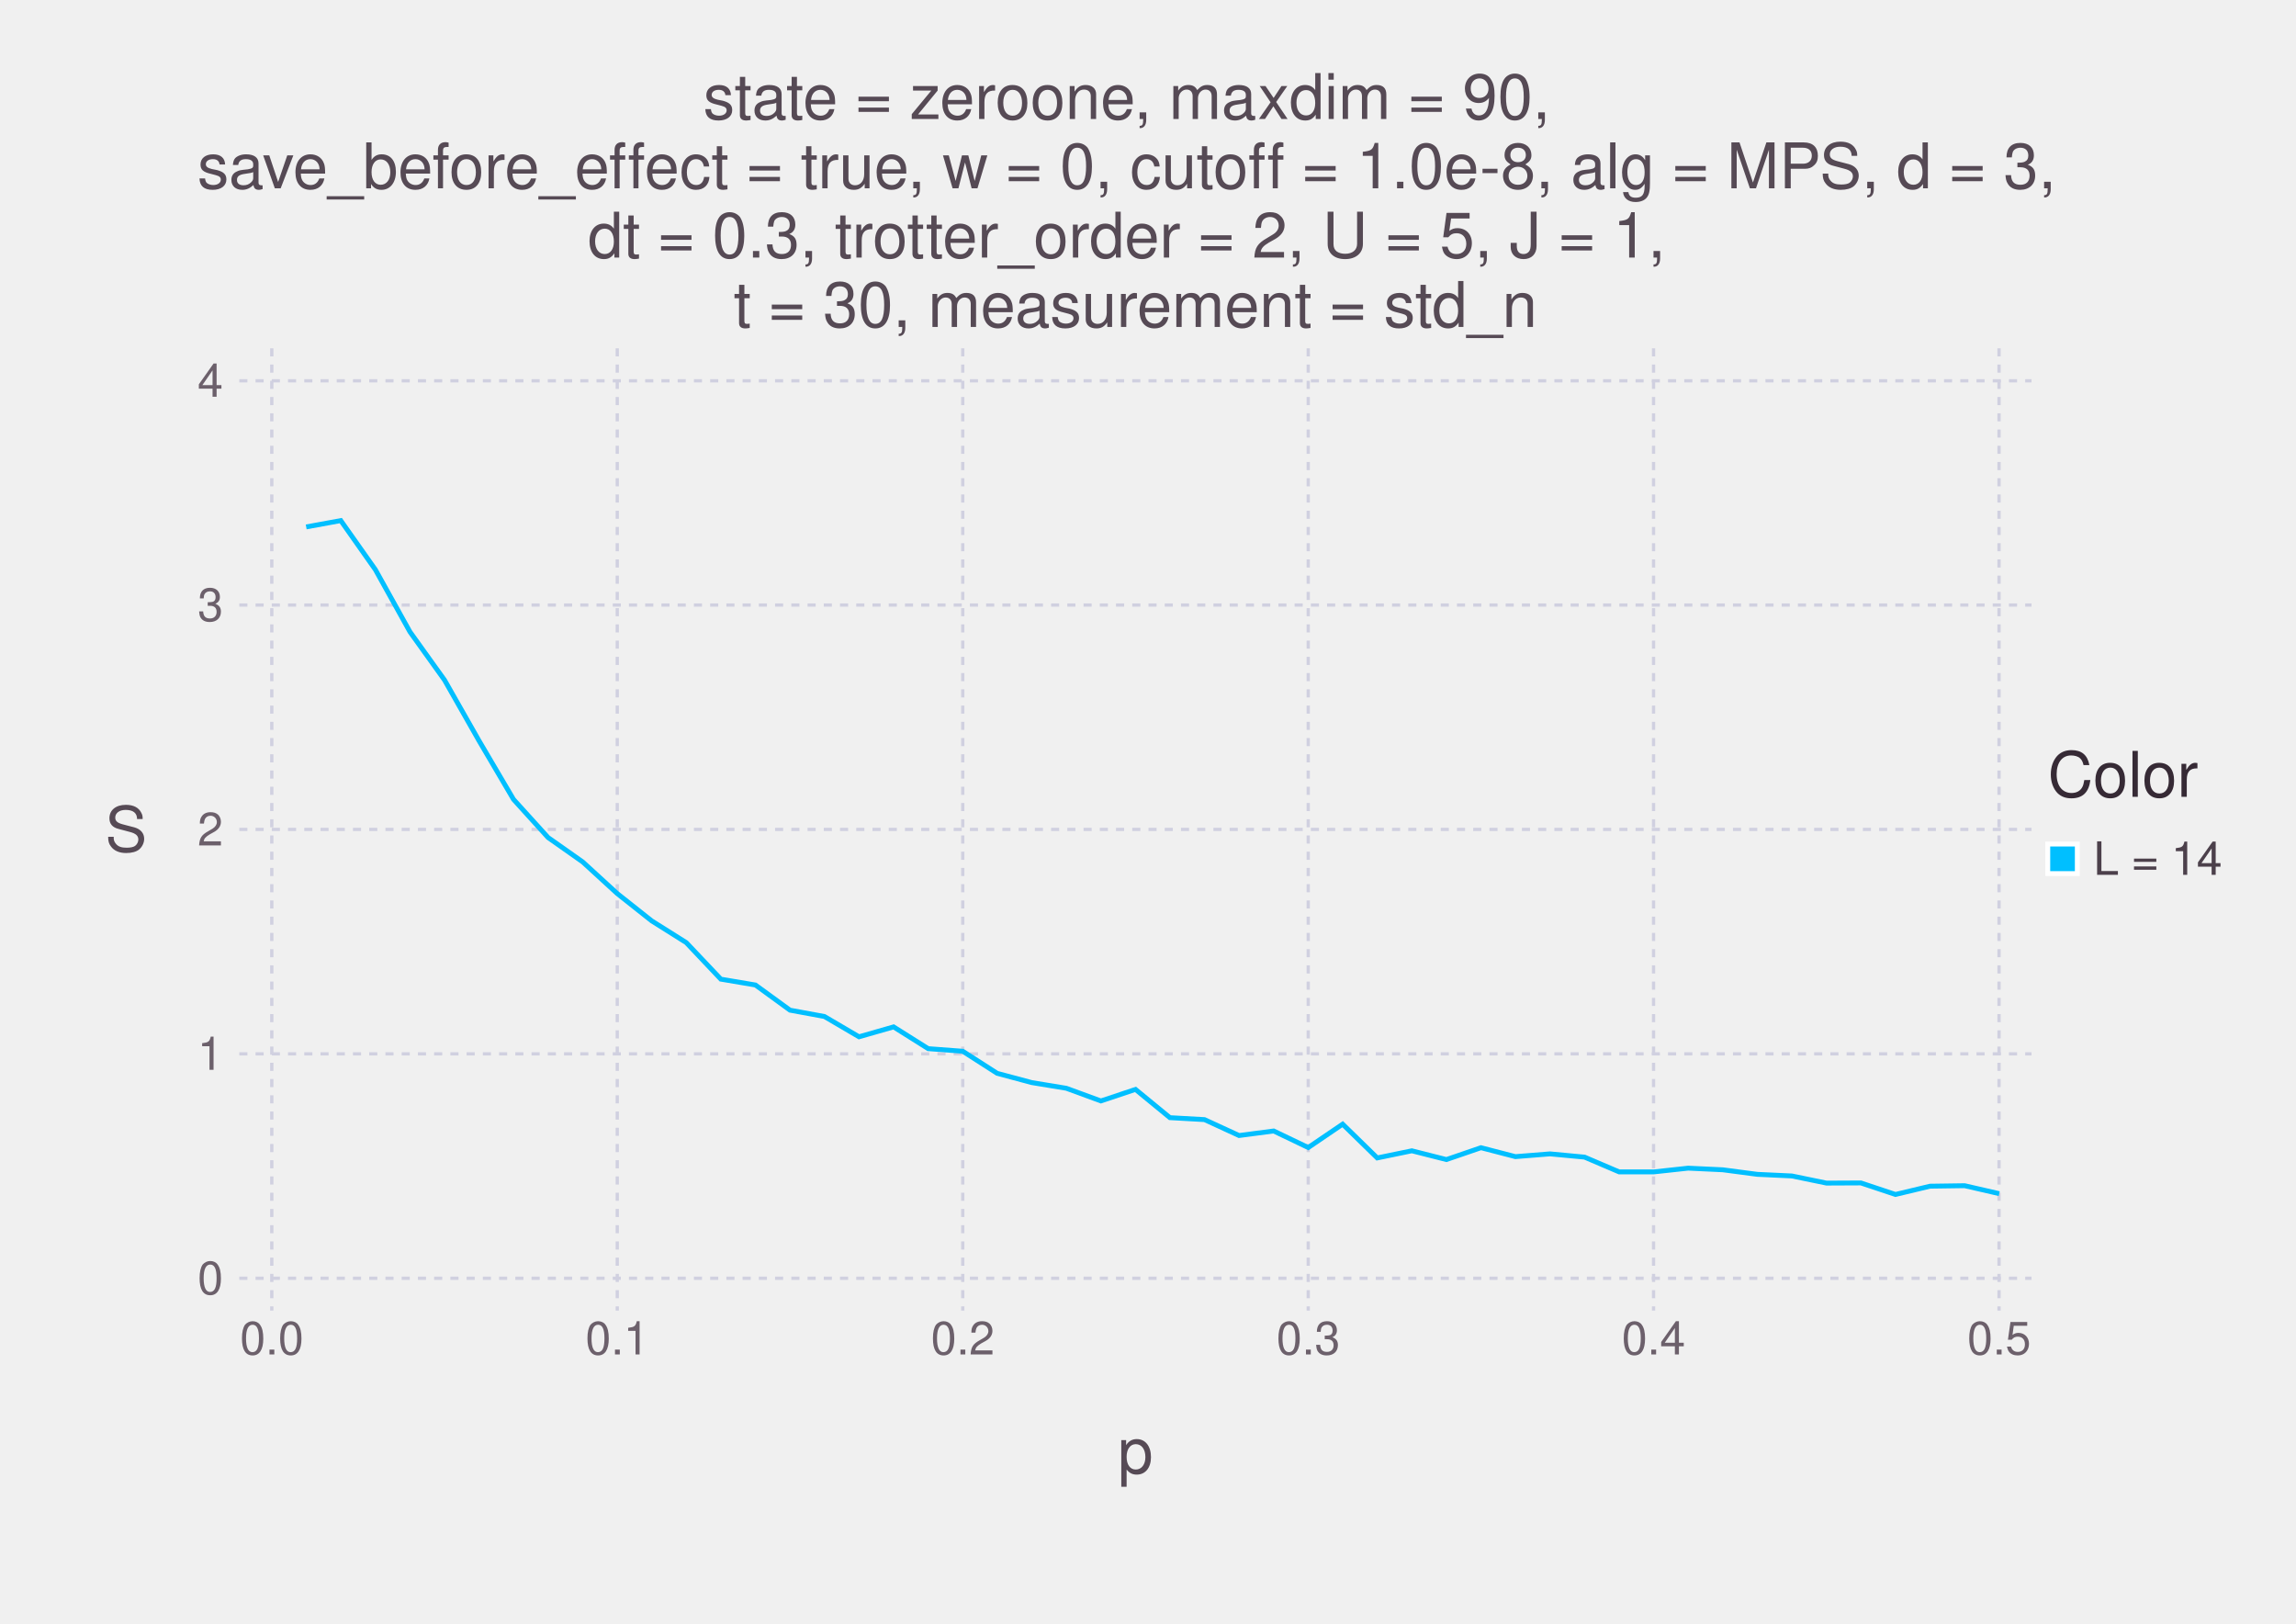
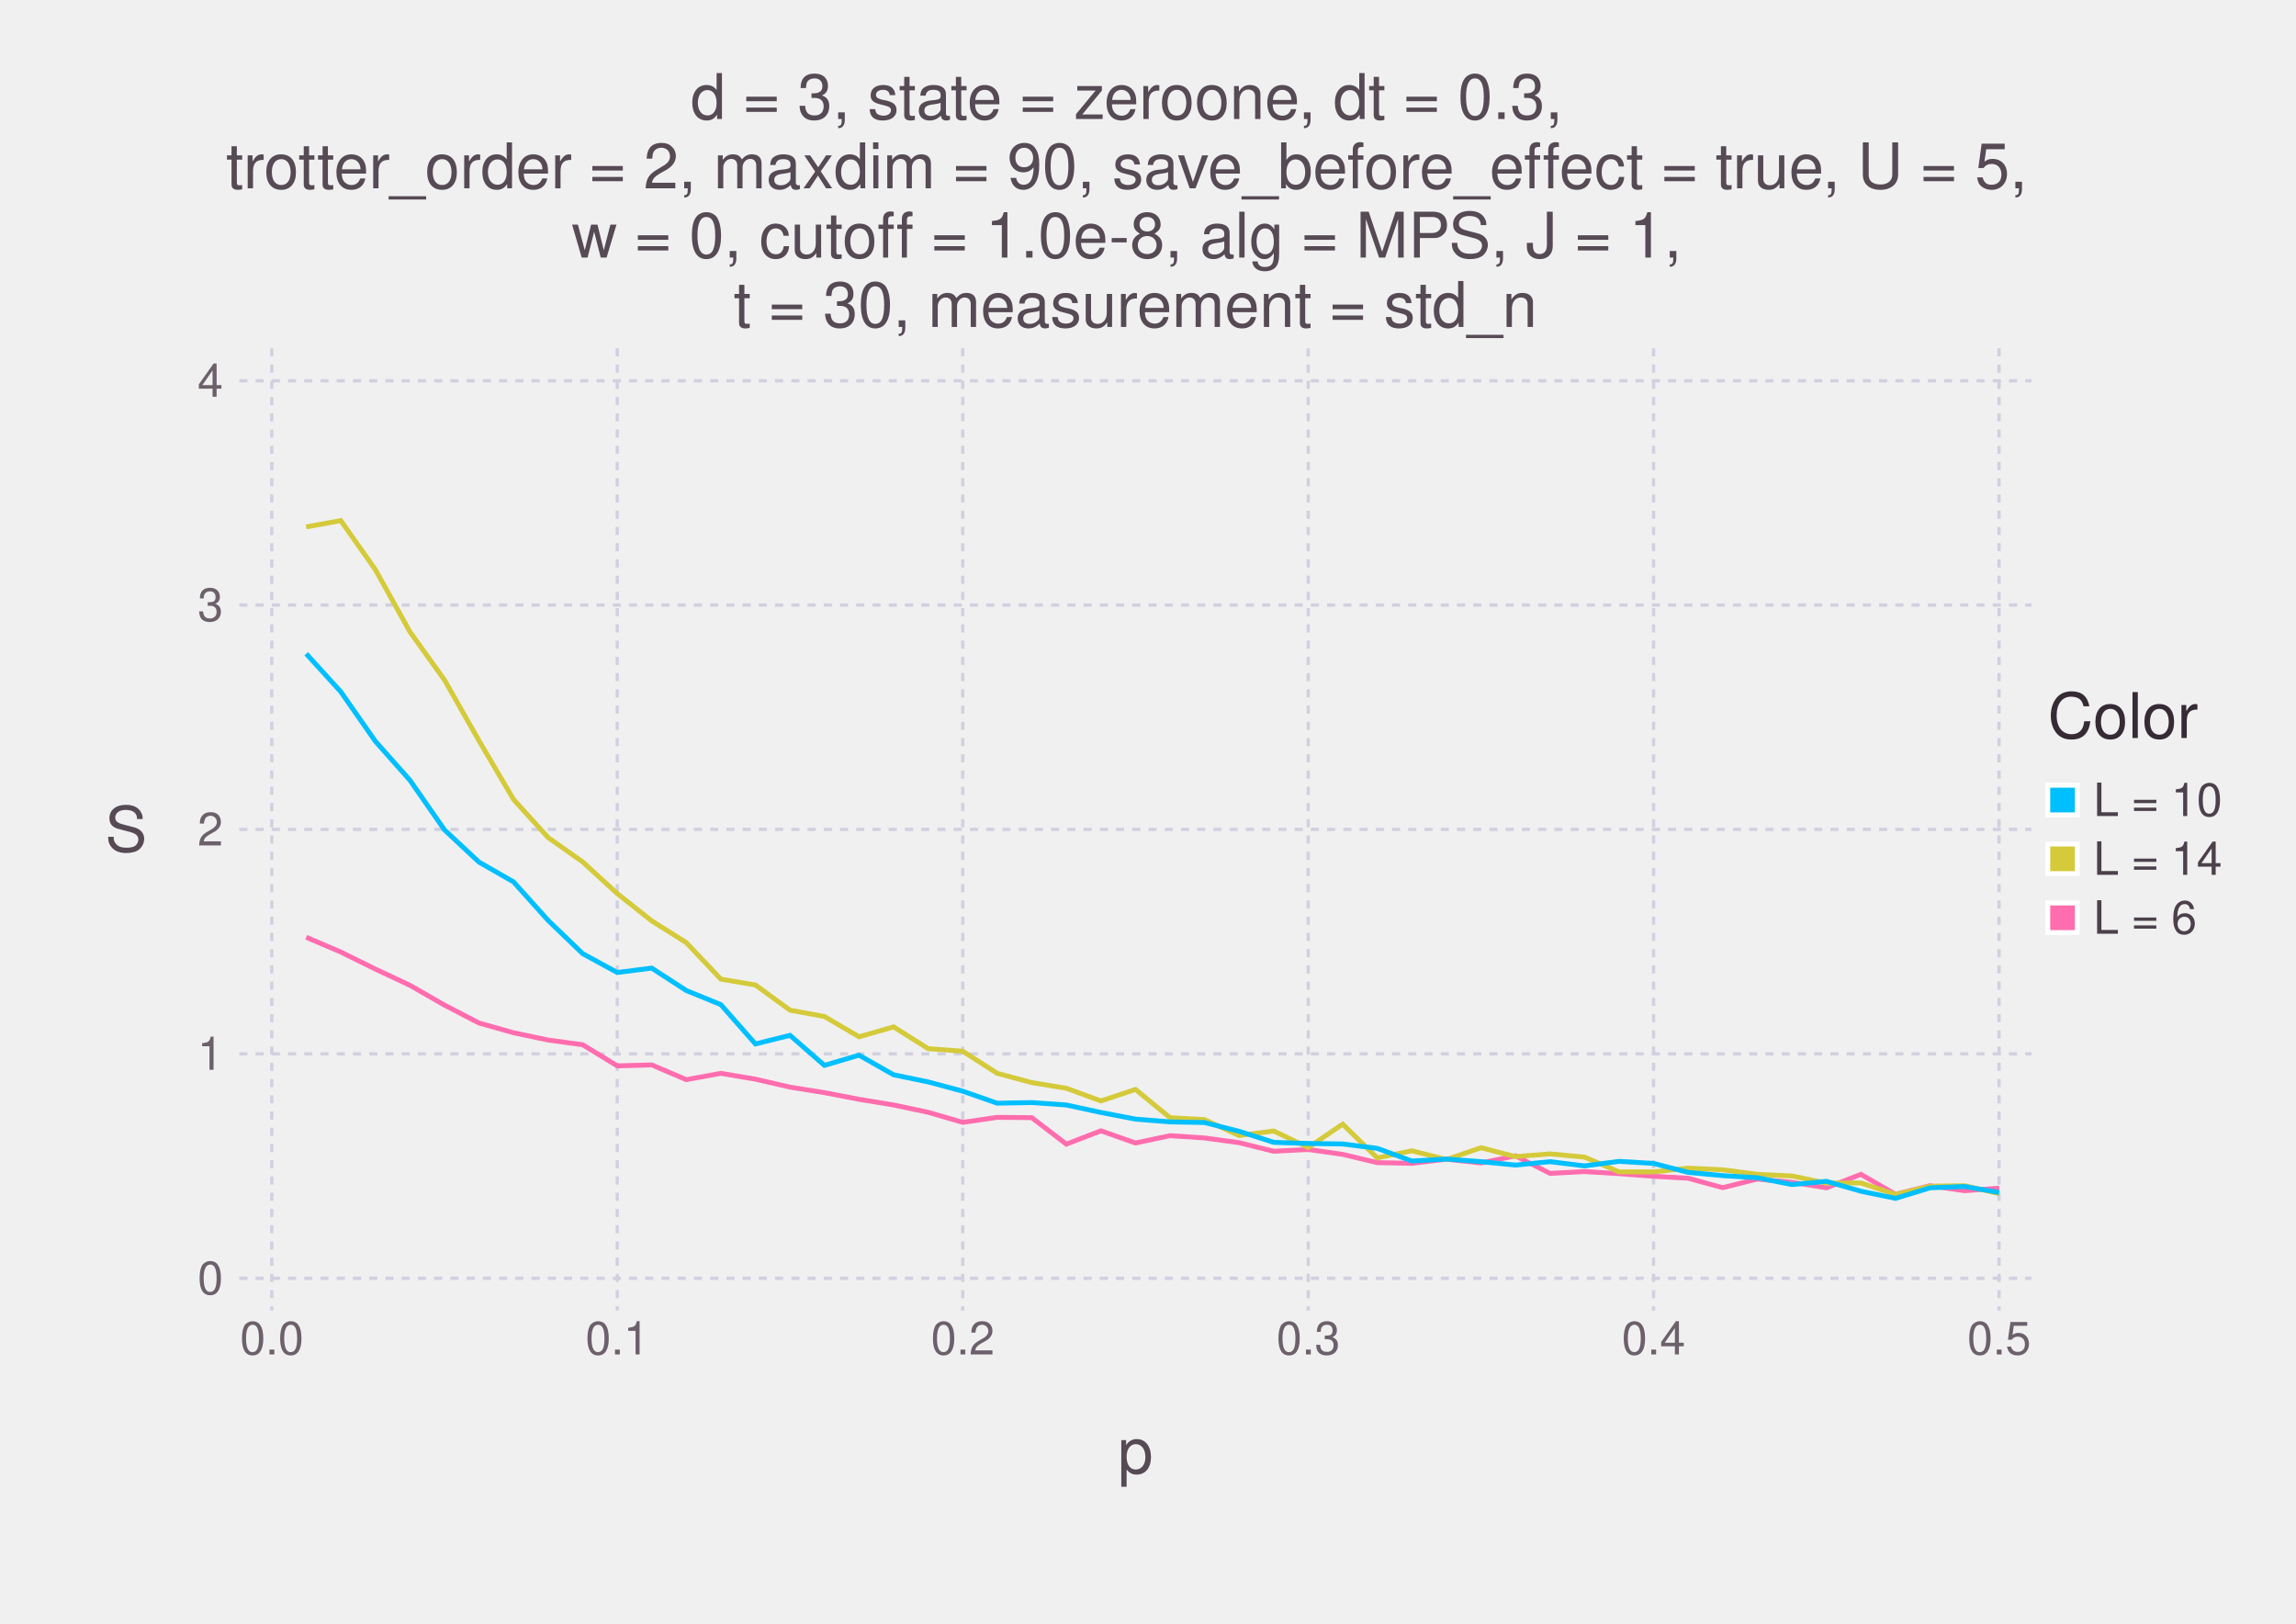
<svg xmlns="http://www.w3.org/2000/svg" version="1.2" width="141.42mm" height="100mm" viewBox="0 0 141.42 100" stroke="none" fill="#000000" stroke-width="0.3" font-size="3.88">
  <defs>
    <marker id="arrow" markerWidth="15" markerHeight="7" refX="5" refY="3.5" orient="auto" markerUnits="strokeWidth">
      <path d="M0,0 L15,3.5 L0,7 z" stroke="context-stroke" fill="context-stroke" />
    </marker>
  </defs>
-   <g class="plotroot xscalable yscalable" id="img-8060b86c-1">
-     <g font-size="3.88" font-family="'PT Sans','Helvetica Neue','Helvetica',sans-serif" fill="#564A55" stroke="#000000" stroke-opacity="0.000" id="img-8060b86c-2">
+   <g class="plotroot xscalable yscalable" id="img-74cbd6b1-1">
+     <g font-size="3.88" font-family="'PT Sans','Helvetica Neue','Helvetica',sans-serif" fill="#564A55" stroke="#000000" stroke-opacity="0.000" id="img-74cbd6b1-2">
      <g transform="translate(69.94,88.39)">
        <g class="primitive">
          <text text-anchor="middle" dy="0.6em">p</text>
        </g>
      </g>
    </g>
-     <g class="guide xlabels" font-size="2.82" font-family="'PT Sans Caption','Helvetica Neue','Helvetica',sans-serif" fill="#6C606B" id="img-8060b86c-3">
+     <g class="guide xlabels" font-size="2.82" font-family="'PT Sans Caption','Helvetica Neue','Helvetica',sans-serif" fill="#6C606B" id="img-74cbd6b1-3">
      <g transform="translate(16.74,81.72)">
        <g class="primitive">
          <text text-anchor="middle" dy="0.6em">0.0</text>
        </g>
      </g>
      <g transform="translate(38.02,81.72)">
        <g class="primitive">
          <text text-anchor="middle" dy="0.6em">0.1</text>
        </g>
      </g>
      <g transform="translate(59.3,81.72)">
        <g class="primitive">
          <text text-anchor="middle" dy="0.6em">0.2</text>
        </g>
      </g>
      <g transform="translate(80.58,81.72)">
        <g class="primitive">
          <text text-anchor="middle" dy="0.6em">0.3</text>
        </g>
      </g>
      <g transform="translate(101.85,81.72)">
        <g class="primitive">
          <text text-anchor="middle" dy="0.6em">0.4</text>
        </g>
      </g>
      <g transform="translate(123.13,81.72)">
        <g class="primitive">
          <text text-anchor="middle" dy="0.6em">0.5</text>
        </g>
      </g>
    </g>
-     <g class="guide colorkey" id="img-8060b86c-4">
-       <g class="color_L_=_14" id="img-8060b86c-5">
-         <g fill="#4C404B" font-size="2.82" font-family="'PT Sans','Helvetica Neue','Helvetica',sans-serif" id="img-8060b86c-6">
-           <g transform="translate(128.95,52.89)" id="img-8060b86c-7">
-             <g class="primitive">
-               <text dy="0.35em">L = 14</text>
+     <g class="guide colorkey" id="img-74cbd6b1-4">
+       <g fill="#4C404B" font-size="2.82" font-family="'PT Sans','Helvetica Neue','Helvetica',sans-serif" id="img-74cbd6b1-5">
+         <g transform="translate(128.95,49.27)" id="img-74cbd6b1-6" class="color_L_=_10">
+           <g class="primitive">
+             <text dy="0.35em">L = 10</text>
+           </g>
+         </g>
+         <g transform="translate(128.95,52.89)" id="img-74cbd6b1-7" class="color_L_=_14">
+           <g class="primitive">
+             <text dy="0.35em">L = 14</text>
+           </g>
+         </g>
+         <g transform="translate(128.95,56.52)" id="img-74cbd6b1-8" class="color_L_=_6">
+           <g class="primitive">
+             <text dy="0.35em">L = 6</text>
+           </g>
+         </g>
+       </g>
+       <g fill-opacity="1" id="img-74cbd6b1-9">
+         <g transform="translate(127.04,49.27)" id="img-74cbd6b1-10" fill="#00BFFF" class="color_L_=_10" stroke="#FFFFFF">
+           <path d="M-0.91,-0.91 L0.91,-0.91 0.91,0.91 -0.91,0.91  z" class="primitive" />
+         </g>
+         <g transform="translate(127.04,52.89)" id="img-74cbd6b1-11" fill="#D4CA3A" class="color_L_=_14" stroke="#FFFFFF">
+           <path d="M-0.91,-0.91 L0.91,-0.91 0.91,0.91 -0.91,0.91  z" class="primitive" />
+         </g>
+         <g transform="translate(127.04,56.52)" id="img-74cbd6b1-12" fill="#FF6DAE" class="color_L_=_6" stroke="#FFFFFF">
+           <path d="M-0.91,-0.91 L0.91,-0.91 0.91,0.91 -0.91,0.91  z" class="primitive" />
+         </g>
+       </g>
+       <g fill="#362A35" font-size="3.88" font-family="'PT Sans','Helvetica Neue','Helvetica',sans-serif" stroke="#000000" stroke-opacity="0.000" id="img-74cbd6b1-13">
+         <g transform="translate(126.13,45.45)" id="img-74cbd6b1-14">
+           <g class="primitive">
+             <text dy="-0em">Color</text>
+           </g>
+         </g>
+       </g>
+     </g>
+     <g clip-path="url(#img-74cbd6b1-15)">
+       <g id="img-74cbd6b1-16">
+         <g pointer-events="visible" stroke-width="0.3" fill="#000000" fill-opacity="0.000" stroke="#000000" stroke-opacity="0.000" class="guide background" id="img-74cbd6b1-17">
+           <g transform="translate(69.94,51.08)" id="img-74cbd6b1-18">
+             <path d="M-55.2,-29.63 L55.2,-29.63 55.2,29.63 -55.2,29.63  z" class="primitive" />
+           </g>
+         </g>
+         <g class="guide ygridlines xfixed" stroke-dasharray="0.5,0.5" stroke-width="0.2" stroke="#D0D0E0" id="img-74cbd6b1-19">
+           <g transform="translate(69.94,78.72)" id="img-74cbd6b1-20">
+             <path fill="none" d="M-55.2,0 L55.2,0 " class="primitive" />
+           </g>
+           <g transform="translate(69.94,64.9)" id="img-74cbd6b1-21">
+             <path fill="none" d="M-55.2,0 L55.2,0 " class="primitive" />
+           </g>
+           <g transform="translate(69.94,51.08)" id="img-74cbd6b1-22">
+             <path fill="none" d="M-55.2,0 L55.2,0 " class="primitive" />
+           </g>
+           <g transform="translate(69.94,37.26)" id="img-74cbd6b1-23">
+             <path fill="none" d="M-55.2,0 L55.2,0 " class="primitive" />
+           </g>
+           <g transform="translate(69.94,23.45)" id="img-74cbd6b1-24">
+             <path fill="none" d="M-55.2,0 L55.2,0 " class="primitive" />
+           </g>
+         </g>
+         <g class="guide xgridlines yfixed" stroke-dasharray="0.5,0.5" stroke-width="0.2" stroke="#D0D0E0" id="img-74cbd6b1-25">
+           <g transform="translate(16.74,51.08)" id="img-74cbd6b1-26">
+             <path fill="none" d="M0,-29.63 L0,29.63 " class="primitive" />
+           </g>
+           <g transform="translate(38.02,51.08)" id="img-74cbd6b1-27">
+             <path fill="none" d="M0,-29.63 L0,29.63 " class="primitive" />
+           </g>
+           <g transform="translate(59.3,51.08)" id="img-74cbd6b1-28">
+             <path fill="none" d="M0,-29.63 L0,29.63 " class="primitive" />
+           </g>
+           <g transform="translate(80.58,51.08)" id="img-74cbd6b1-29">
+             <path fill="none" d="M0,-29.63 L0,29.63 " class="primitive" />
+           </g>
+           <g transform="translate(101.85,51.08)" id="img-74cbd6b1-30">
+             <path fill="none" d="M0,-29.63 L0,29.63 " class="primitive" />
+           </g>
+           <g transform="translate(123.13,51.08)" id="img-74cbd6b1-31">
+             <path fill="none" d="M0,-29.63 L0,29.63 " class="primitive" />
+           </g>
+         </g>
+         <g class="plotpanel" id="img-74cbd6b1-32">
+           <g stroke-width="0.3" fill="#000000" fill-opacity="0.000" class="geometry" id="img-74cbd6b1-33">
+             <g class="color_L_=_6" stroke-dasharray="none" stroke="#FF6DAE" id="img-74cbd6b1-34">
+               <g transform="translate(71,68.78)" id="img-74cbd6b1-35">
+                 <path fill="none" d="M-52.14,-11.06 L-50.01,-10.15 -47.88,-9.1 -45.75,-8.1 -43.62,-6.88 -41.5,-5.78 -39.37,-5.18 -37.24,-4.73 -35.11,-4.44 -32.98,-3.14 -30.86,-3.2 -28.73,-2.29 -26.6,-2.68 -24.47,-2.32 -22.34,-1.83 -20.22,-1.49 -18.09,-1.08 -15.96,-0.73 -13.83,-0.28 -11.7,0.34 -9.58,0.03 -7.45,0.05 -5.32,1.68 -3.19,0.86 -1.06,1.61 1.06,1.16 3.19,1.3 5.32,1.59 7.45,2.12 9.58,2.01 11.7,2.31 13.83,2.82 15.96,2.86 18.09,2.61 20.22,2.84 22.34,2.4 24.47,3.48 26.6,3.37 28.73,3.5 30.86,3.66 32.98,3.78 35.11,4.36 37.24,3.83 39.37,4.03 41.5,4.37 43.62,3.54 45.75,4.77 47.88,4.24 50.01,4.55 52.14,4.39 " class="primitive" />
+               </g>
            </g>
          </g>
-         </g>
-         <g fill-opacity="1" fill="#00BFFF" stroke="#FFFFFF" id="img-8060b86c-8">
-           <g transform="translate(127.04,52.89)" id="img-8060b86c-9">
-             <path d="M-0.91,-0.91 L0.91,-0.91 0.91,0.91 -0.91,0.91  z" class="primitive" />
-           </g>
-         </g>
-       </g>
-       <g fill="#362A35" font-size="3.88" font-family="'PT Sans','Helvetica Neue','Helvetica',sans-serif" stroke="#000000" stroke-opacity="0.000" id="img-8060b86c-10">
-         <g transform="translate(126.13,49.07)" id="img-8060b86c-11">
-           <g class="primitive">
-             <text dy="-0em">Color</text>
-           </g>
-         </g>
-       </g>
-     </g>
-     <g clip-path="url(#img-8060b86c-12)">
-       <g id="img-8060b86c-13">
-         <g pointer-events="visible" stroke-width="0.3" fill="#000000" fill-opacity="0.000" stroke="#000000" stroke-opacity="0.000" class="guide background" id="img-8060b86c-14">
-           <g transform="translate(69.94,51.08)" id="img-8060b86c-15">
-             <path d="M-55.2,-29.63 L55.2,-29.63 55.2,29.63 -55.2,29.63  z" class="primitive" />
-           </g>
-         </g>
-         <g class="guide ygridlines xfixed" stroke-dasharray="0.5,0.5" stroke-width="0.2" stroke="#D0D0E0" id="img-8060b86c-16">
-           <g transform="translate(69.94,78.72)" id="img-8060b86c-17">
-             <path fill="none" d="M-55.2,0 L55.2,0 " class="primitive" />
-           </g>
-           <g transform="translate(69.94,64.9)" id="img-8060b86c-18">
-             <path fill="none" d="M-55.2,0 L55.2,0 " class="primitive" />
-           </g>
-           <g transform="translate(69.94,51.08)" id="img-8060b86c-19">
-             <path fill="none" d="M-55.2,0 L55.2,0 " class="primitive" />
-           </g>
-           <g transform="translate(69.94,37.26)" id="img-8060b86c-20">
-             <path fill="none" d="M-55.2,0 L55.2,0 " class="primitive" />
-           </g>
-           <g transform="translate(69.94,23.45)" id="img-8060b86c-21">
-             <path fill="none" d="M-55.2,0 L55.2,0 " class="primitive" />
-           </g>
-         </g>
-         <g class="guide xgridlines yfixed" stroke-dasharray="0.5,0.5" stroke-width="0.2" stroke="#D0D0E0" id="img-8060b86c-22">
-           <g transform="translate(16.74,51.08)" id="img-8060b86c-23">
-             <path fill="none" d="M0,-29.63 L0,29.63 " class="primitive" />
-           </g>
-           <g transform="translate(38.02,51.08)" id="img-8060b86c-24">
-             <path fill="none" d="M0,-29.63 L0,29.63 " class="primitive" />
-           </g>
-           <g transform="translate(59.3,51.08)" id="img-8060b86c-25">
-             <path fill="none" d="M0,-29.63 L0,29.63 " class="primitive" />
-           </g>
-           <g transform="translate(80.58,51.08)" id="img-8060b86c-26">
-             <path fill="none" d="M0,-29.63 L0,29.63 " class="primitive" />
-           </g>
-           <g transform="translate(101.85,51.08)" id="img-8060b86c-27">
-             <path fill="none" d="M0,-29.63 L0,29.63 " class="primitive" />
-           </g>
-           <g transform="translate(123.13,51.08)" id="img-8060b86c-28">
-             <path fill="none" d="M0,-29.63 L0,29.63 " class="primitive" />
-           </g>
-         </g>
-         <g class="plotpanel" id="img-8060b86c-29">
-           <g stroke-width="0.3" fill="#000000" fill-opacity="0.000" class="geometry" id="img-8060b86c-30">
-             <g class="color_L_=_14" stroke-dasharray="none" stroke="#00BFFF" id="img-8060b86c-31">
-               <g transform="translate(71,63.47)" id="img-8060b86c-32">
+           <g stroke-width="0.3" fill="#000000" fill-opacity="0.000" class="geometry" id="img-74cbd6b1-36">
+             <g class="color_L_=_14" stroke-dasharray="none" stroke="#D4CA3A" id="img-74cbd6b1-37">
+               <g transform="translate(71,63.47)" id="img-74cbd6b1-38">
                <path fill="none" d="M-52.14,-31.02 L-50.01,-31.41 -47.88,-28.39 -45.75,-24.56 -43.62,-21.59 -41.5,-17.86 -39.37,-14.24 -37.24,-11.89 -35.11,-10.39 -32.98,-8.44 -30.86,-6.76 -28.73,-5.42 -26.6,-3.17 -24.47,-2.81 -22.34,-1.26 -20.22,-0.87 -18.09,0.38 -15.96,-0.23 -13.83,1.11 -11.7,1.27 -9.58,2.63 -7.45,3.2 -5.32,3.55 -3.19,4.33 -1.06,3.62 1.06,5.36 3.19,5.48 5.32,6.46 7.45,6.18 9.58,7.2 11.7,5.76 13.83,7.84 15.96,7.4 18.09,7.94 20.22,7.21 22.34,7.76 24.47,7.59 26.6,7.79 28.73,8.7 30.86,8.7 32.98,8.47 35.11,8.57 37.24,8.85 39.37,8.95 41.5,9.39 43.62,9.38 45.75,10.09 47.88,9.58 50.01,9.55 52.14,10.04 " class="primitive" />
              </g>
            </g>
          </g>
-         </g>
-       </g>
-     </g>
-     <g class="guide ylabels" font-size="2.82" font-family="'PT Sans Caption','Helvetica Neue','Helvetica',sans-serif" fill="#6C606B" id="img-8060b86c-33">
-       <g transform="translate(13.74,78.72)" id="img-8060b86c-34">
+           <g stroke-width="0.3" fill="#000000" fill-opacity="0.000" class="geometry" id="img-74cbd6b1-39">
+             <g class="color_L_=_10" stroke-dasharray="none" stroke="#00BFFF" id="img-74cbd6b1-40">
+               <g transform="translate(71,65.7)" id="img-74cbd6b1-41">
+                 <path fill="none" d="M-52.14,-25.44 L-50.01,-23.1 -47.88,-20.05 -45.75,-17.65 -43.62,-14.59 -41.5,-12.61 -39.37,-11.39 -37.24,-9.02 -35.11,-6.97 -32.98,-5.81 -30.86,-6.08 -28.73,-4.7 -26.6,-3.83 -24.47,-1.41 -22.34,-1.94 -20.22,-0.09 -18.09,-0.72 -15.96,0.49 -13.83,0.93 -11.7,1.5 -9.58,2.24 -7.45,2.2 -5.32,2.35 -3.19,2.81 -1.06,3.22 1.06,3.39 3.19,3.43 5.32,3.97 7.45,4.65 9.58,4.72 11.7,4.75 13.83,5.02 15.96,5.8 18.09,5.68 20.22,5.84 22.34,6.05 24.47,5.84 26.6,6.1 28.73,5.82 30.86,5.95 32.98,6.5 35.11,6.7 37.24,6.83 39.37,7.25 41.5,7.05 43.62,7.66 45.75,8.1 47.88,7.45 50.01,7.37 52.14,7.74 " class="primitive" />
+               </g>
+             </g>
+           </g>
+         </g>
+       </g>
+     </g>
+     <g class="guide ylabels" font-size="2.82" font-family="'PT Sans Caption','Helvetica Neue','Helvetica',sans-serif" fill="#6C606B" id="img-74cbd6b1-42">
+       <g transform="translate(13.74,78.72)" id="img-74cbd6b1-43">
        <g class="primitive">
          <text text-anchor="end" dy="0.35em">0</text>
        </g>
      </g>
-       <g transform="translate(13.74,64.9)" id="img-8060b86c-35">
+       <g transform="translate(13.74,64.9)" id="img-74cbd6b1-44">
        <g class="primitive">
          <text text-anchor="end" dy="0.35em">1</text>
        </g>
      </g>
-       <g transform="translate(13.74,51.08)" id="img-8060b86c-36">
+       <g transform="translate(13.74,51.08)" id="img-74cbd6b1-45">
        <g class="primitive">
          <text text-anchor="end" dy="0.35em">2</text>
        </g>
      </g>
-       <g transform="translate(13.74,37.26)" id="img-8060b86c-37">
+       <g transform="translate(13.74,37.26)" id="img-74cbd6b1-46">
        <g class="primitive">
          <text text-anchor="end" dy="0.35em">3</text>
        </g>
      </g>
-       <g transform="translate(13.74,23.45)" id="img-8060b86c-38">
+       <g transform="translate(13.74,23.45)" id="img-74cbd6b1-47">
        <g class="primitive">
          <text text-anchor="end" dy="0.35em">4</text>
        </g>
      </g>
    </g>
-     <g font-size="3.88" font-family="'PT Sans','Helvetica Neue','Helvetica',sans-serif" fill="#564A55" stroke="#000000" stroke-opacity="0.000" id="img-8060b86c-39">
-       <g transform="translate(9.06,51.08)" id="img-8060b86c-40">
+     <g font-size="3.88" font-family="'PT Sans','Helvetica Neue','Helvetica',sans-serif" fill="#564A55" stroke="#000000" stroke-opacity="0.000" id="img-74cbd6b1-48">
+       <g transform="translate(9.06,51.08)" id="img-74cbd6b1-49">
        <g class="primitive">
          <text text-anchor="end" dy="0.35em">S</text>
        </g>
      </g>
    </g>
-     <g font-size="3.88" font-family="'PT Sans','Helvetica Neue','Helvetica',sans-serif" fill="#564A55" stroke="#000000" stroke-opacity="0.000" id="img-8060b86c-41">
-       <g transform="translate(69.94,5)" id="img-8060b86c-42">
-         <g class="primitive">
-           <text text-anchor="middle" dy="0.6em">state = zeroone, maxdim = 90, <tspan x="0" dy="1.1em">save_before_effect = true, w = 0, cutoff = 1.0e-8, alg = MPS, d = 3, </tspan>
-             <tspan x="0" dy="1.1em">dt = 0.3, trotter_order = 2, U = 5, J = 1, </tspan>
+     <g font-size="3.88" font-family="'PT Sans','Helvetica Neue','Helvetica',sans-serif" fill="#564A55" stroke="#000000" stroke-opacity="0.000" id="img-74cbd6b1-50">
+       <g transform="translate(69.94,5)" id="img-74cbd6b1-51">
+         <g class="primitive">
+           <text text-anchor="middle" dy="0.6em">d = 3, state = zeroone, dt = 0.3, <tspan x="0" dy="1.1em">trotter_order = 2, maxdim = 90, save_before_effect = true, U = 5, </tspan>
+             <tspan x="0" dy="1.1em">w = 0, cutoff = 1.0e-8, alg = MPS, J = 1, </tspan>
            <tspan x="0" dy="1.1em">t = 30, measurement = std_n</tspan>
          </text>
        </g>
      </g>
    </g>
  </g>
  <defs>
-     <clipPath id="img-8060b86c-12">
+     <clipPath id="img-74cbd6b1-15">
      <path d="M14.74,21.45 L125.13,21.45 125.13,80.72 14.74,80.72 " />
    </clipPath>
  </defs>
</svg>
